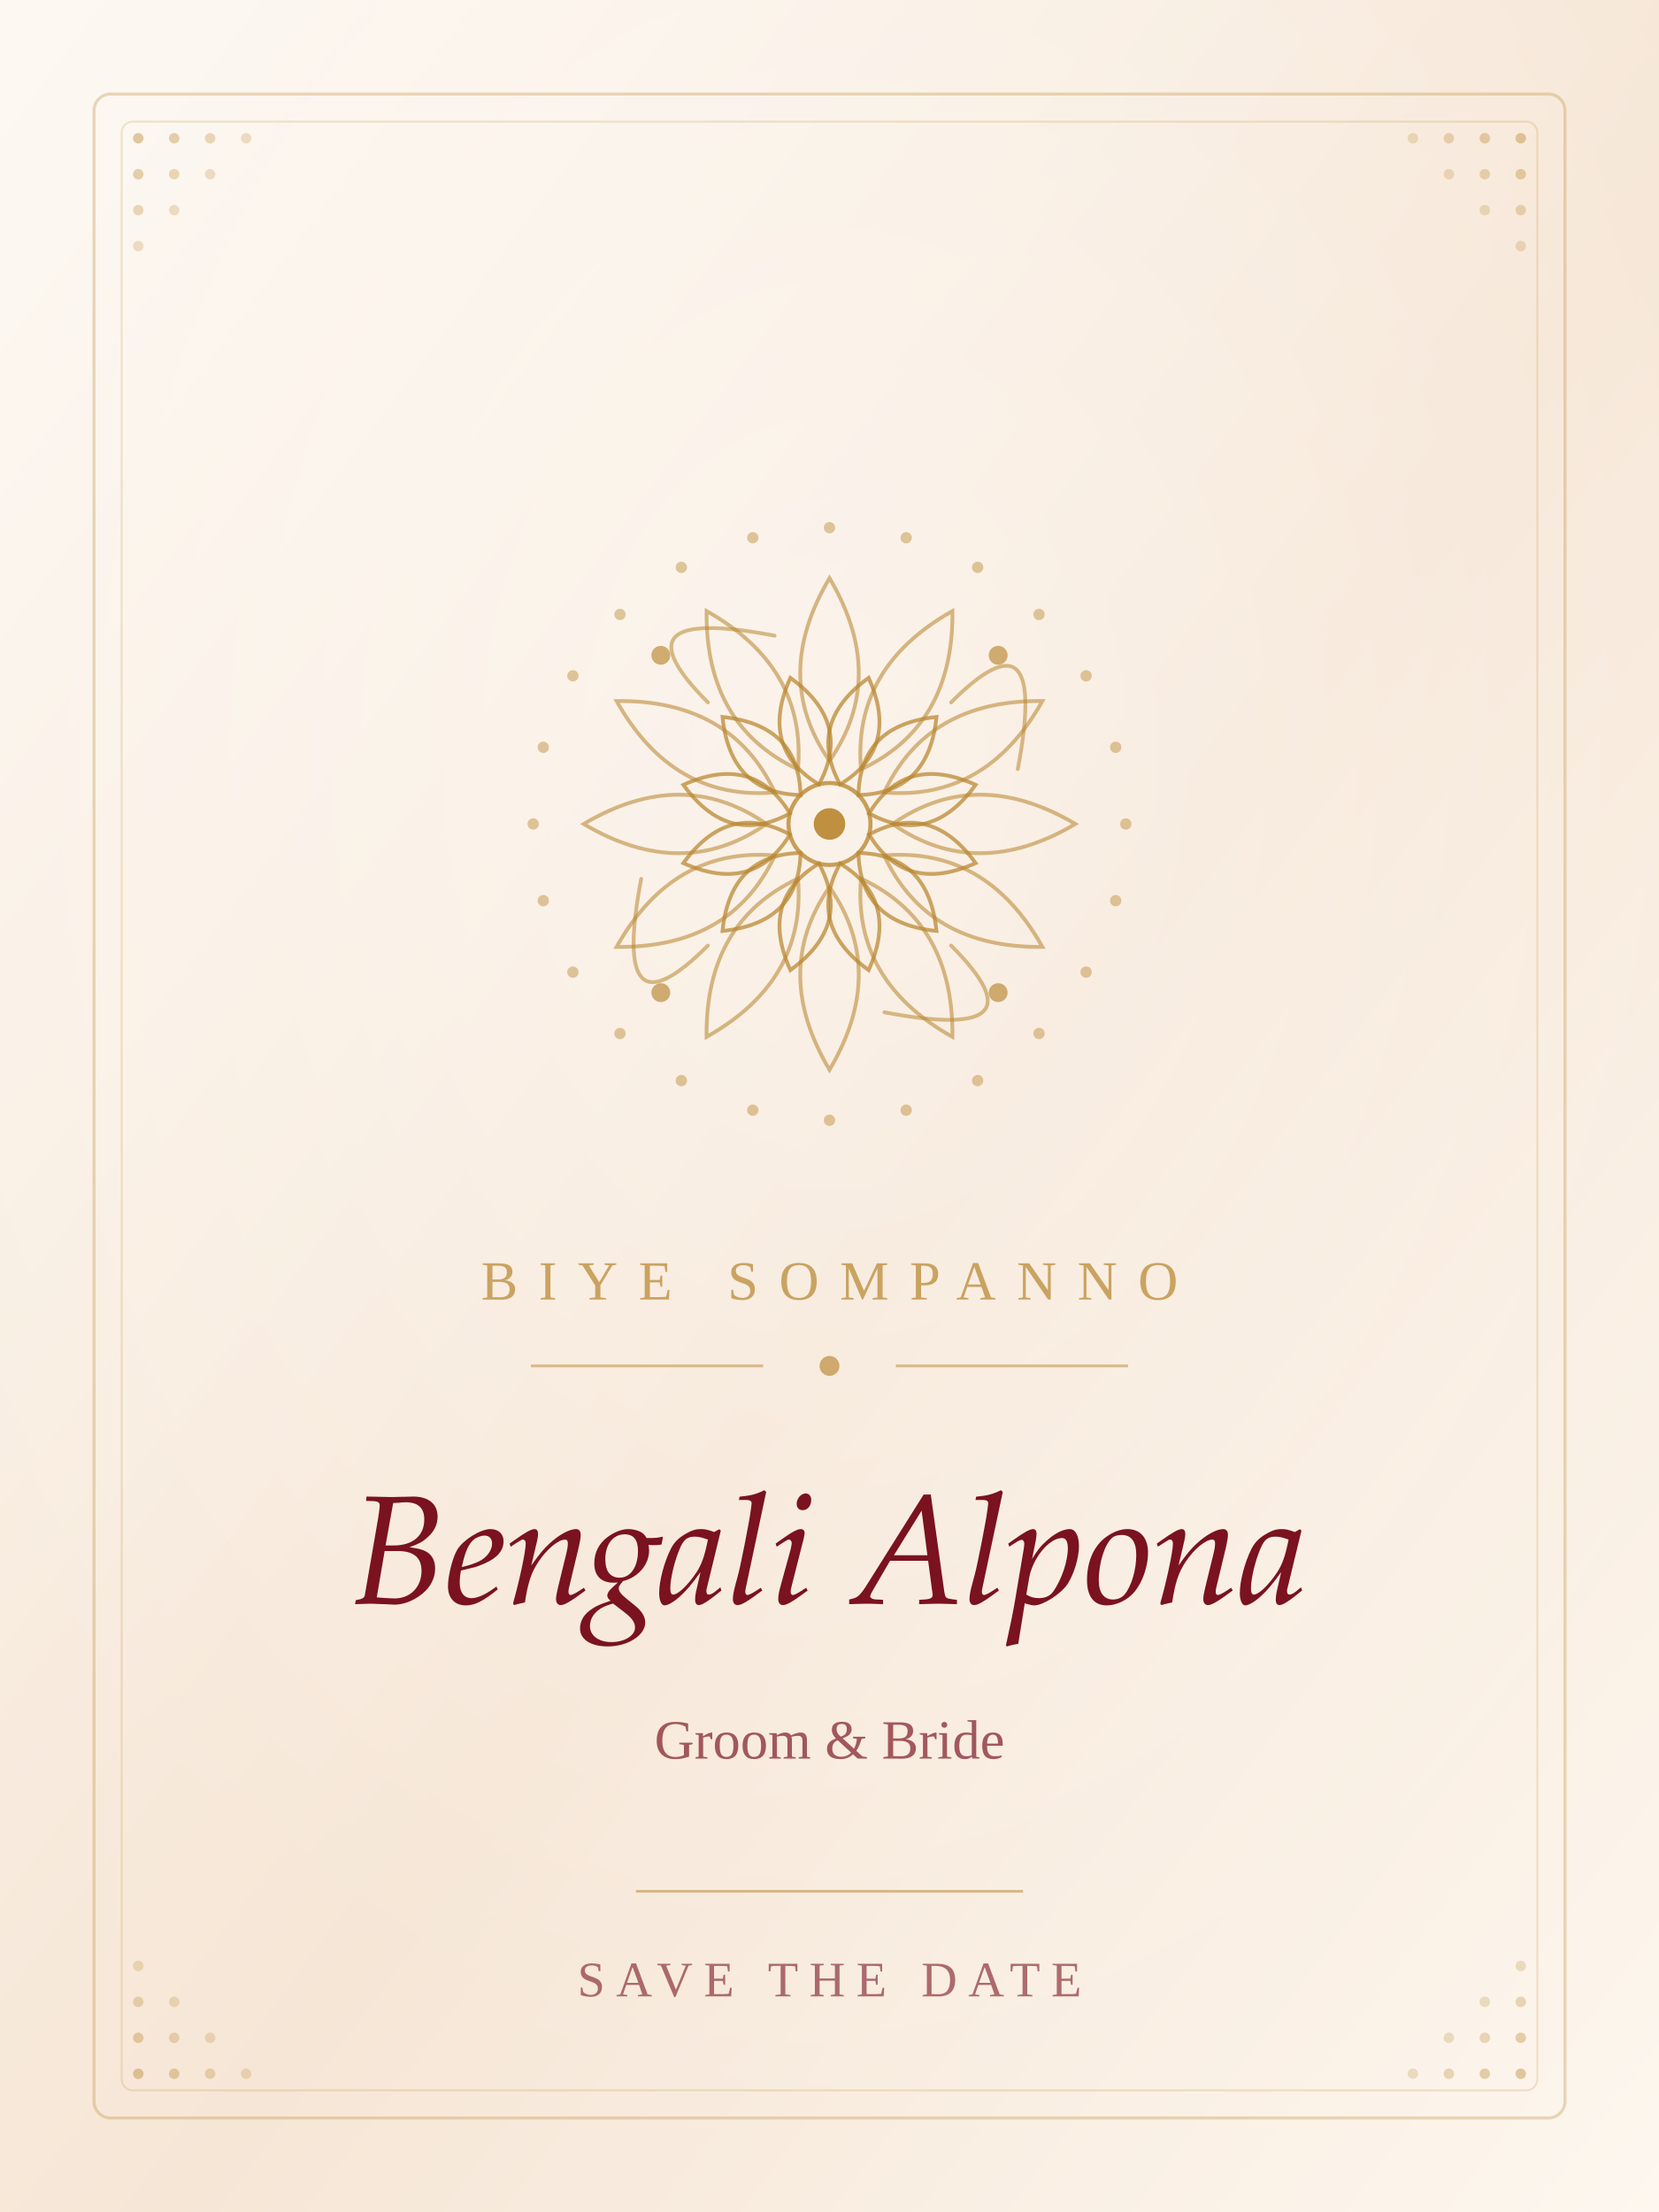
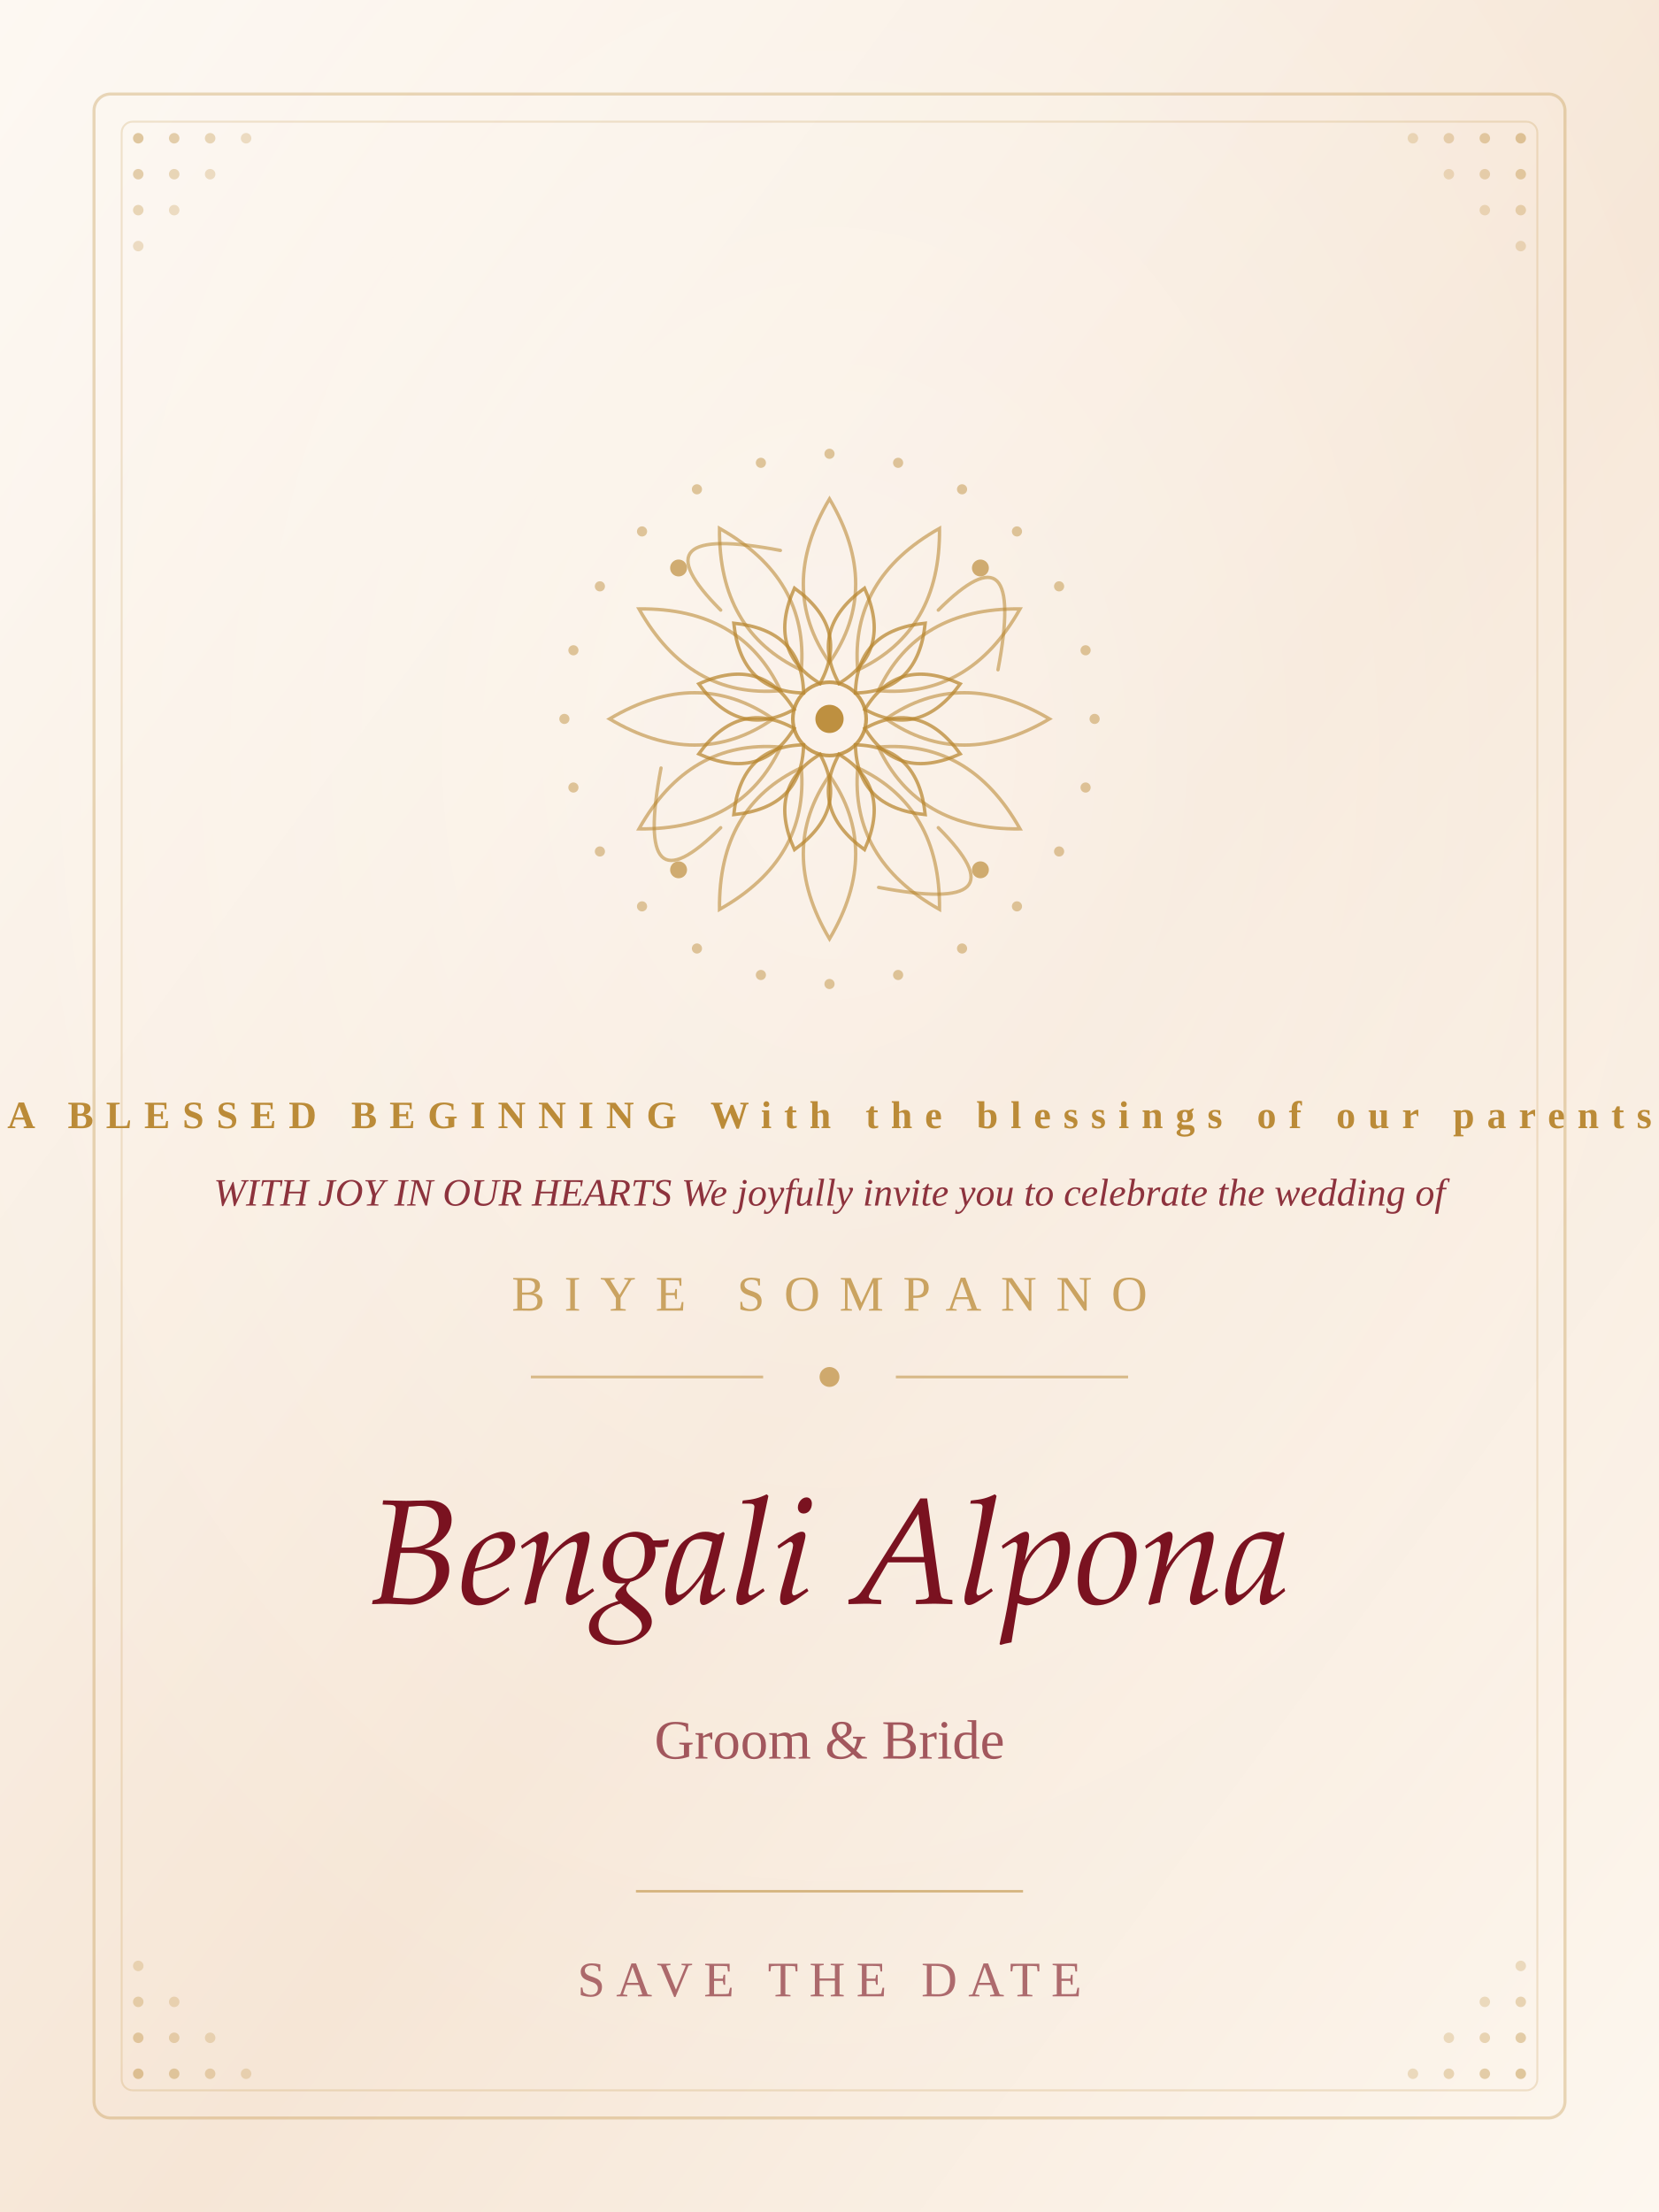
<svg xmlns="http://www.w3.org/2000/svg" xmlns:xlink="http://www.w3.org/1999/xlink" viewBox="0 0 600 800" width="600" height="800" role="img" aria-label="Bengali Alpona — wedding invitation template preview">
  <defs>
    <g id="mo">
      <path d="M 20 0 Q 46.68 18.56 78 0 Q 46.68 -18.56 20 0 Z" fill="none" stroke="#B8862F" stroke-width="1.2" opacity="0.57" />
      <path d="M 17.32 10 Q 31.15 39.41 67.55 39 Q 49.71 7.27 17.32 10 Z" fill="none" stroke="#B8862F" stroke-width="1.2" opacity="0.57" />
      <path d="M 10 17.32 Q 7.27 49.71 39 67.55 Q 39.41 31.15 10 17.32 Z" fill="none" stroke="#B8862F" stroke-width="1.2" opacity="0.57" />
      <path d="M 0 20 Q -18.56 46.68 0 78 Q 18.56 46.68 0 20 Z" fill="none" stroke="#B8862F" stroke-width="1.2" opacity="0.57" />
      <path d="M -10 17.32 Q -39.41 31.15 -39 67.55 Q -7.27 49.71 -10 17.32 Z" fill="none" stroke="#B8862F" stroke-width="1.2" opacity="0.57" />
      <path d="M -17.32 10 Q -49.71 7.27 -67.55 39 Q -31.15 39.41 -17.32 10 Z" fill="none" stroke="#B8862F" stroke-width="1.2" opacity="0.57" />
      <path d="M -20 0 Q -46.68 -18.56 -78 0 Q -46.68 18.56 -20 0 Z" fill="none" stroke="#B8862F" stroke-width="1.2" opacity="0.57" />
      <path d="M -17.32 -10 Q -31.15 -39.41 -67.55 -39 Q -49.71 -7.27 -17.32 -10 Z" fill="none" stroke="#B8862F" stroke-width="1.2" opacity="0.57" />
      <path d="M -10 -17.32 Q -7.27 -49.71 -39 -67.55 Q -39.41 -31.15 -10 -17.32 Z" fill="none" stroke="#B8862F" stroke-width="1.2" opacity="0.57" />
      <path d="M 0 -20 Q 18.56 -46.68 0 -78 Q -18.56 -46.68 0 -20 Z" fill="none" stroke="#B8862F" stroke-width="1.2" opacity="0.57" />
      <path d="M 10 -17.32 Q 39.41 -31.15 39 -67.55 Q 7.27 -49.71 10 -17.32 Z" fill="none" stroke="#B8862F" stroke-width="1.2" opacity="0.57" />
      <path d="M 17.32 -10 Q 49.71 -7.27 67.55 -39 Q 31.15 -39.41 17.32 -10 Z" fill="none" stroke="#B8862F" stroke-width="1.2" opacity="0.57" />
      <path d="M 12.56 3.36 Q 24.12 22.41 46.36 12.42 Q 32.09 -7.34 12.56 3.36 Z" fill="none" stroke="#B8862F" stroke-width="1.2" opacity="0.73" />
      <path d="M 9.19 9.19 Q 9.69 31.47 33.94 33.94 Q 31.47 9.69 9.19 9.19 Z" fill="none" stroke="#B8862F" stroke-width="1.2" opacity="0.73" />
      <path d="M 3.36 12.56 Q -7.34 32.09 12.42 46.36 Q 22.41 24.12 3.36 12.56 Z" fill="none" stroke="#B8862F" stroke-width="1.2" opacity="0.73" />
      <path d="M -3.36 12.56 Q -22.41 24.12 -12.42 46.36 Q 7.34 32.09 -3.36 12.56 Z" fill="none" stroke="#B8862F" stroke-width="1.2" opacity="0.73" />
      <path d="M -9.19 9.19 Q -31.47 9.69 -33.94 33.94 Q -9.69 31.47 -9.19 9.19 Z" fill="none" stroke="#B8862F" stroke-width="1.2" opacity="0.73" />
      <path d="M -12.56 3.36 Q -32.09 -7.34 -46.36 12.42 Q -24.12 22.41 -12.56 3.36 Z" fill="none" stroke="#B8862F" stroke-width="1.2" opacity="0.73" />
      <path d="M -12.56 -3.36 Q -24.12 -22.41 -46.36 -12.42 Q -32.09 7.34 -12.56 -3.36 Z" fill="none" stroke="#B8862F" stroke-width="1.2" opacity="0.73" />
      <path d="M -9.19 -9.19 Q -9.69 -31.47 -33.94 -33.94 Q -31.47 -9.69 -9.19 -9.19 Z" fill="none" stroke="#B8862F" stroke-width="1.2" opacity="0.73" />
      <path d="M -3.36 -12.56 Q 7.34 -32.09 -12.42 -46.36 Q -22.41 -24.12 -3.36 -12.56 Z" fill="none" stroke="#B8862F" stroke-width="1.2" opacity="0.73" />
      <path d="M 3.36 -12.56 Q 22.41 -24.12 12.42 -46.36 Q -7.34 -32.09 3.36 -12.56 Z" fill="none" stroke="#B8862F" stroke-width="1.2" opacity="0.73" />
      <path d="M 9.19 -9.19 Q 31.47 -9.69 33.94 -33.94 Q 9.69 -31.47 9.19 -9.19 Z" fill="none" stroke="#B8862F" stroke-width="1.2" opacity="0.73" />
      <path d="M 12.56 -3.36 Q 32.09 7.34 46.36 -12.42 Q 24.12 -22.41 12.56 -3.36 Z" fill="none" stroke="#B8862F" stroke-width="1.2" opacity="0.73" />
      <path d="M 38.58 38.58 q 31.11 31.11 -21.16 21.16" fill="none" stroke="#B8862F" stroke-width="1.2" opacity="0.55" stroke-linecap="round" />
      <circle cx="53.51" cy="53.51" r="3" fill="#B8862F" opacity="0.65" />
      <path d="M -38.58 38.58 q -31.11 31.11 -21.16 -21.16" fill="none" stroke="#B8862F" stroke-width="1.2" opacity="0.55" stroke-linecap="round" />
      <circle cx="-53.51" cy="53.51" r="3" fill="#B8862F" opacity="0.65" />
      <path d="M -38.58 -38.58 q -31.11 -31.11 21.16 -21.16" fill="none" stroke="#B8862F" stroke-width="1.2" opacity="0.55" stroke-linecap="round" />
      <circle cx="-53.51" cy="-53.51" r="3" fill="#B8862F" opacity="0.65" />
      <path d="M 38.58 -38.58 q 31.11 -31.11 21.16 21.16" fill="none" stroke="#B8862F" stroke-width="1.2" opacity="0.55" stroke-linecap="round" />
      <circle cx="53.51" cy="-53.51" r="3" fill="#B8862F" opacity="0.65" />
      <circle cx="0" cy="0" r="13" fill="none" stroke="#B8862F" stroke-width="1.3" opacity="0.78" />
      <circle cx="0" cy="0" r="5" fill="#B8862F" opacity="0.91" />
      <circle cx="94" cy="0" r="1.8" fill="#B8862F" opacity="0.44" />
      <circle cx="90.8" cy="24.33" r="1.8" fill="#B8862F" opacity="0.44" />
      <circle cx="81.41" cy="47" r="1.8" fill="#B8862F" opacity="0.44" />
      <circle cx="66.47" cy="66.47" r="1.8" fill="#B8862F" opacity="0.44" />
      <circle cx="47" cy="81.41" r="1.8" fill="#B8862F" opacity="0.44" />
      <circle cx="24.33" cy="90.8" r="1.8" fill="#B8862F" opacity="0.44" />
      <circle cx="0" cy="94" r="1.8" fill="#B8862F" opacity="0.44" />
      <circle cx="-24.33" cy="90.8" r="1.8" fill="#B8862F" opacity="0.44" />
      <circle cx="-47" cy="81.41" r="1.8" fill="#B8862F" opacity="0.44" />
      <circle cx="-66.47" cy="66.47" r="1.8" fill="#B8862F" opacity="0.44" />
      <circle cx="-81.41" cy="47" r="1.8" fill="#B8862F" opacity="0.44" />
      <circle cx="-90.8" cy="24.33" r="1.8" fill="#B8862F" opacity="0.44" />
      <circle cx="-94" cy="0" r="1.8" fill="#B8862F" opacity="0.44" />
      <circle cx="-90.8" cy="-24.33" r="1.8" fill="#B8862F" opacity="0.44" />
      <circle cx="-81.41" cy="-47" r="1.8" fill="#B8862F" opacity="0.44" />
      <circle cx="-66.47" cy="-66.47" r="1.8" fill="#B8862F" opacity="0.44" />
      <circle cx="-47" cy="-81.41" r="1.8" fill="#B8862F" opacity="0.44" />
      <circle cx="-24.33" cy="-90.8" r="1.8" fill="#B8862F" opacity="0.44" />
      <circle cx="0" cy="-94" r="1.8" fill="#B8862F" opacity="0.44" />
      <circle cx="24.33" cy="-90.8" r="1.8" fill="#B8862F" opacity="0.44" />
      <circle cx="47" cy="-81.41" r="1.8" fill="#B8862F" opacity="0.44" />
      <circle cx="66.47" cy="-66.47" r="1.8" fill="#B8862F" opacity="0.44" />
      <circle cx="81.41" cy="-47" r="1.8" fill="#B8862F" opacity="0.44" />
      <circle cx="90.8" cy="-24.33" r="1.8" fill="#B8862F" opacity="0.44" />
    </g>
  </defs>
  <defs>
    <linearGradient id="bg-bengali-alpona" x1="0" y1="0" x2="1" y2="1">
      <stop offset="0%" stop-color="#FDF7EF" />
      <stop offset="55%" stop-color="#F6E6D6" />
      <stop offset="100%" stop-color="#FDF7EF" />
    </linearGradient>
    <radialGradient id="gl-bengali-alpona" cx="50%" cy="34%" r="62%">
      <stop offset="0%" stop-color="#FFFFFF" stop-opacity="0.4" />
      <stop offset="100%" stop-color="#FFFFFF" stop-opacity="0" />
    </radialGradient>
    <linearGradient id="sh-bengali-alpona" x1="0" y1="0" x2="1" y2="1">
      <stop offset="0%" stop-color="#FFFFFF" stop-opacity="0.18" />
      <stop offset="45%" stop-color="#FFFFFF" stop-opacity="0" />
    </linearGradient>
  </defs>
  <rect x="0" y="0" width="600" height="800" fill="url(#bg-bengali-alpona)" />
  <rect x="0" y="0" width="600" height="800" fill="url(#gl-bengali-alpona)" />
  <rect x="0" y="0" width="600" height="800" fill="url(#sh-bengali-alpona)" />
  <g transform="translate(44 44) scale(1 1)">
    <circle cx="6" cy="6" r="1.9" fill="#B8862F" opacity="0.42" />
    <circle cx="6" cy="19" r="1.9" fill="#B8862F" opacity="0.36" />
    <circle cx="6" cy="32" r="1.9" fill="#B8862F" opacity="0.3" />
    <circle cx="6" cy="45" r="1.9" fill="#B8862F" opacity="0.24" />
    <circle cx="19" cy="6" r="1.9" fill="#B8862F" opacity="0.36" />
    <circle cx="19" cy="19" r="1.9" fill="#B8862F" opacity="0.3" />
    <circle cx="19" cy="32" r="1.9" fill="#B8862F" opacity="0.24" />
    <circle cx="32" cy="6" r="1.9" fill="#B8862F" opacity="0.3" />
    <circle cx="32" cy="19" r="1.9" fill="#B8862F" opacity="0.24" />
    <circle cx="45" cy="6" r="1.9" fill="#B8862F" opacity="0.24" />
  </g>
  <g transform="translate(556 44) scale(-1 1)">
    <circle cx="6" cy="6" r="1.9" fill="#B8862F" opacity="0.42" />
    <circle cx="6" cy="19" r="1.9" fill="#B8862F" opacity="0.36" />
    <circle cx="6" cy="32" r="1.9" fill="#B8862F" opacity="0.3" />
    <circle cx="6" cy="45" r="1.9" fill="#B8862F" opacity="0.24" />
    <circle cx="19" cy="6" r="1.9" fill="#B8862F" opacity="0.36" />
    <circle cx="19" cy="19" r="1.9" fill="#B8862F" opacity="0.3" />
    <circle cx="19" cy="32" r="1.9" fill="#B8862F" opacity="0.24" />
    <circle cx="32" cy="6" r="1.9" fill="#B8862F" opacity="0.3" />
    <circle cx="32" cy="19" r="1.9" fill="#B8862F" opacity="0.24" />
    <circle cx="45" cy="6" r="1.9" fill="#B8862F" opacity="0.24" />
  </g>
  <g transform="translate(44 756) scale(1 -1)">
    <circle cx="6" cy="6" r="1.9" fill="#B8862F" opacity="0.42" />
    <circle cx="6" cy="19" r="1.9" fill="#B8862F" opacity="0.36" />
    <circle cx="6" cy="32" r="1.9" fill="#B8862F" opacity="0.3" />
    <circle cx="6" cy="45" r="1.9" fill="#B8862F" opacity="0.24" />
    <circle cx="19" cy="6" r="1.9" fill="#B8862F" opacity="0.36" />
    <circle cx="19" cy="19" r="1.9" fill="#B8862F" opacity="0.3" />
    <circle cx="19" cy="32" r="1.9" fill="#B8862F" opacity="0.24" />
    <circle cx="32" cy="6" r="1.9" fill="#B8862F" opacity="0.3" />
    <circle cx="32" cy="19" r="1.9" fill="#B8862F" opacity="0.24" />
    <circle cx="45" cy="6" r="1.9" fill="#B8862F" opacity="0.24" />
  </g>
  <g transform="translate(556 756) scale(-1 -1)">
    <circle cx="6" cy="6" r="1.9" fill="#B8862F" opacity="0.42" />
    <circle cx="6" cy="19" r="1.9" fill="#B8862F" opacity="0.36" />
    <circle cx="6" cy="32" r="1.9" fill="#B8862F" opacity="0.3" />
    <circle cx="6" cy="45" r="1.9" fill="#B8862F" opacity="0.24" />
    <circle cx="19" cy="6" r="1.9" fill="#B8862F" opacity="0.36" />
    <circle cx="19" cy="19" r="1.9" fill="#B8862F" opacity="0.3" />
    <circle cx="19" cy="32" r="1.9" fill="#B8862F" opacity="0.24" />
    <circle cx="32" cy="6" r="1.9" fill="#B8862F" opacity="0.3" />
    <circle cx="32" cy="19" r="1.9" fill="#B8862F" opacity="0.24" />
    <circle cx="45" cy="6" r="1.9" fill="#B8862F" opacity="0.24" />
  </g>
  <rect x="34" y="34" width="532" height="732" fill="none" stroke="#B8862F" stroke-width="1.1" rx="6" opacity="0.3" />
  <rect x="44" y="44" width="512" height="712" fill="none" stroke="#B8862F" stroke-width="0.7" rx="4" opacity="0.2" />
-   <use href="#mo" xlink:href="#mo" transform="translate(300 298) scale(1.14)" />
-   <text x="300" y="470" text-anchor="middle" font-family="Georgia, 'Times New Roman', serif" font-size="20" letter-spacing="7.5" fill="#B8862F" opacity="0.72">BIYE SOMPANNO</text>
-   <line x1="192" y1="494" x2="276" y2="494" stroke="#B8862F" stroke-width="1" opacity="0.5" />
-   <circle cx="300" cy="494" r="3.6" fill="#B8862F" opacity="0.65" />
-   <line x1="324" y1="494" x2="408" y2="494" stroke="#B8862F" stroke-width="1" opacity="0.5" />
-   <text x="300" y="580" text-anchor="middle" font-family="Garamond, 'EB Garamond', 'Palatino Linotype', Georgia, serif" font-size="56" font-style="italic" fill="#7A1220">Bengali Alpona</text>
+   <use href="#mo" xlink:href="#mo" transform="translate(300 260) scale(1.02)" />
+   <text x="300" y="408" text-anchor="middle" font-family="Georgia, 'Times New Roman', serif" font-size="14" font-weight="bold" letter-spacing="4.5" fill="#B8862F" opacity="0.95">A BLESSED BEGINNING With the blessings of our parents</text>
+   <text x="300" y="436" text-anchor="middle" font-family="Georgia, 'Times New Roman', serif" font-size="14" font-style="italic" fill="#7A1220" opacity="0.85">WITH JOY IN OUR HEARTS  We joyfully invite you to celebrate the wedding of</text>
+   <text x="300" y="474" text-anchor="middle" font-family="Georgia, 'Times New Roman', serif" font-size="18" letter-spacing="7" fill="#B8862F" opacity="0.72">BIYE SOMPANNO</text>
+   <line x1="192" y1="498" x2="276" y2="498" stroke="#B8862F" stroke-width="1" opacity="0.5" />
+   <circle cx="300" cy="498" r="3.6" fill="#B8862F" opacity="0.65" />
+   <line x1="324" y1="498" x2="408" y2="498" stroke="#B8862F" stroke-width="1" opacity="0.5" />
+   <text x="300" y="580" text-anchor="middle" font-family="Garamond, 'EB Garamond', 'Palatino Linotype', Georgia, serif" font-size="54" font-style="italic" fill="#7A1220">Bengali Alpona</text>
  <text x="300" y="636" text-anchor="middle" font-family="Georgia, 'Times New Roman', serif" font-size="20" fill="#7A1220" opacity="0.68">Groom &amp; Bride</text>
  <g opacity="0.55">
    <line x1="230" y1="684" x2="370" y2="684" stroke="#B8862F" stroke-width="0.9" />
  </g>
  <text x="300" y="722" text-anchor="middle" font-family="Georgia, 'Times New Roman', serif" font-size="18" letter-spacing="4" fill="#7A1220" opacity="0.6">SAVE THE DATE</text>
</svg>
